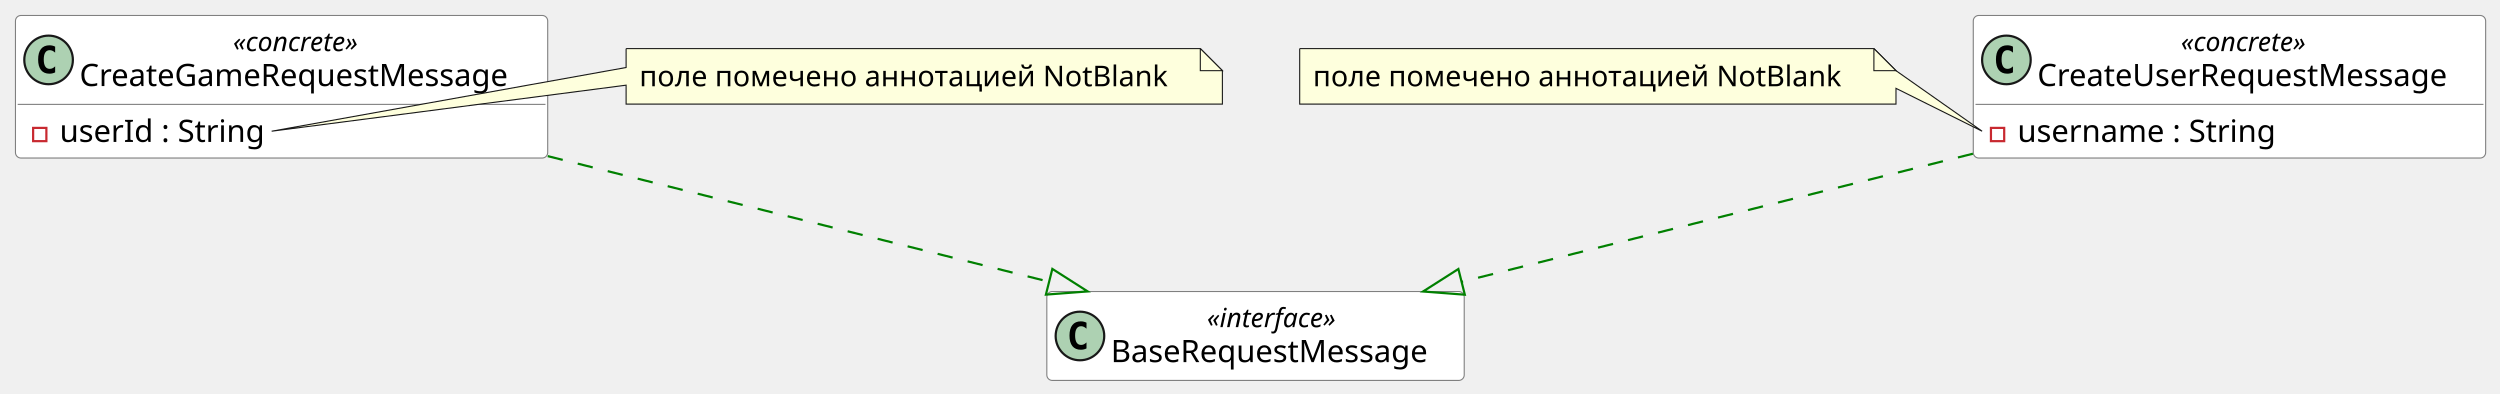
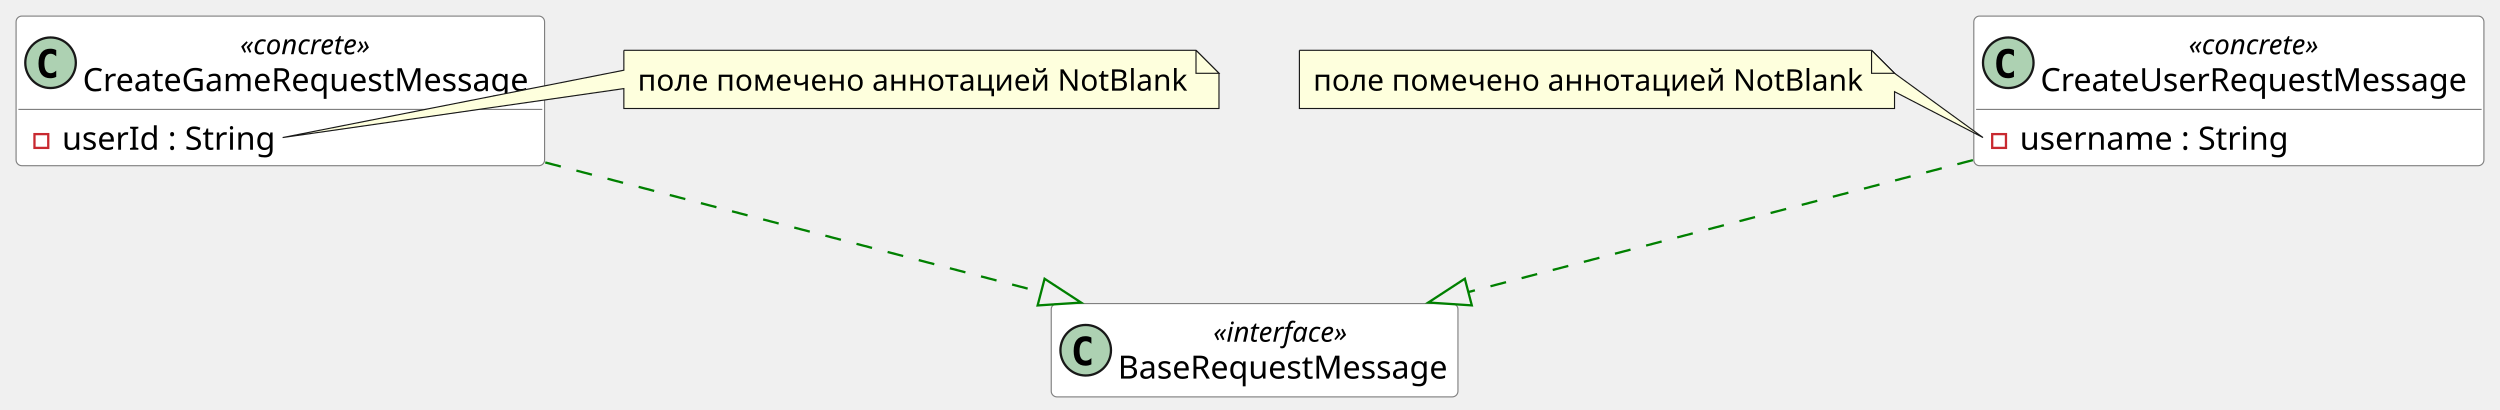
- <svg xmlns="http://www.w3.org/2000/svg" contentStyleType="text/css" height="178px" preserveAspectRatio="none" style="width:1132px;height:178px;background:#FFFFFF;" version="1.1" viewBox="0 0 1132 178" width="1132px" zoomAndPan="magnify">
+ <svg xmlns="http://www.w3.org/2000/svg" contentStyleType="text/css" height="178px" preserveAspectRatio="none" style="width:1088px;height:178px;background:#FFFFFF;" version="1.1" viewBox="0 0 1088 178" width="1088px" zoomAndPan="magnify">
  <defs />
  <g>
    <g id="elem_BaseRequestMessage">
-       <rect codeLine="205" fill="#FFFFFF" height="40.266" id="BaseRequestMessage" rx="2.5" ry="2.5" style="stroke:#808080;stroke-width:0.5;" width="189" x="474" y="132" />
-       <ellipse cx="489" cy="152.133" fill="#ADD1B2" rx="11" ry="11" style="stroke:#181818;stroke-width:1.0;" />
-       <path d="M491.969,157.773 Q491.391,158.07 490.75,158.211 Q490.109,158.367 489.406,158.367 Q486.906,158.367 485.578,156.727 Q484.266,155.07 484.266,151.945 Q484.266,148.82 485.578,147.164 Q486.906,145.508 489.406,145.508 Q490.109,145.508 490.75,145.664 Q491.406,145.82 491.969,146.117 L491.969,148.836 Q491.344,148.258 490.75,147.992 Q490.156,147.711 489.531,147.711 Q488.188,147.711 487.5,148.789 Q486.812,149.852 486.812,151.945 Q486.812,154.039 487.5,155.117 Q488.188,156.18 489.531,156.18 Q490.156,156.18 490.75,155.914 Q491.344,155.633 491.969,155.055 L491.969,157.773 Z " fill="#000000" />
-       <text fill="#000000" font-family="sans-serif" font-size="12" font-style="italic" lengthAdjust="spacing" textLength="70" x="546.5" y="148.139">«interface»</text>
-       <text fill="#000000" font-family="sans-serif" font-size="14" lengthAdjust="spacing" textLength="157" x="503" y="163.964">BaseRequestMessage</text>
+       <rect codeLine="205" fill="#FFFFFF" height="40.621" id="BaseRequestMessage" rx="2.5" ry="2.5" style="stroke:#808080;stroke-width:0.5;" width="177" x="457.5" y="132.11" />
+       <ellipse cx="472.5" cy="152.421" fill="#ADD1B2" rx="11" ry="11" style="stroke:#181818;stroke-width:1.0;" />
+       <path d="M474.973,158.564 Q474.392,158.862 473.753,159.012 Q473.114,159.161 472.408,159.161 Q469.901,159.161 468.582,157.509 Q467.262,155.858 467.262,152.737 Q467.262,149.607 468.582,147.955 Q469.901,146.303 472.408,146.303 Q473.114,146.303 473.761,146.453 Q474.409,146.602 474.973,146.901 L474.973,149.624 Q474.342,149.043 473.749,148.773 Q473.155,148.503 472.524,148.503 Q471.18,148.503 470.495,149.57 Q469.81,150.636 469.81,152.737 Q469.81,154.828 470.495,155.895 Q471.18,156.962 472.524,156.962 Q473.155,156.962 473.749,156.692 Q474.342,156.422 474.973,155.841 Z " fill="#000000" />
+       <text fill="#000000" font-family="sans-serif" font-size="12" font-style="italic" lengthAdjust="spacing" textLength="62" x="528" y="148.712">«interface»</text>
+       <text fill="#000000" font-family="sans-serif" font-size="14" lengthAdjust="spacing" textLength="145" x="486.5" y="164.778">BaseRequestMessage</text>
    </g>
    <g id="elem_CreateGameRequestMessage">
-       <rect codeLine="206" fill="#FFFFFF" height="64.562" id="CreateGameRequestMessage" rx="2.5" ry="2.5" style="stroke:#808080;stroke-width:0.5;" width="241" x="7" y="7" />
-       <ellipse cx="22" cy="27.133" fill="#ADD1B2" rx="11" ry="11" style="stroke:#181818;stroke-width:1.0;" />
-       <path d="M24.969,32.773 Q24.391,33.07 23.75,33.211 Q23.109,33.367 22.406,33.367 Q19.906,33.367 18.578,31.727 Q17.266,30.07 17.266,26.945 Q17.266,23.82 18.578,22.164 Q19.906,20.508 22.406,20.508 Q23.109,20.508 23.75,20.664 Q24.406,20.82 24.969,21.117 L24.969,23.836 Q24.344,23.258 23.75,22.992 Q23.156,22.711 22.531,22.711 Q21.188,22.711 20.5,23.789 Q19.812,24.852 19.812,26.945 Q19.812,29.039 20.5,30.117 Q21.188,31.18 22.531,31.18 Q23.156,31.18 23.75,30.914 Q24.344,30.633 24.969,30.055 L24.969,32.773 Z " fill="#000000" />
-       <text fill="#000000" font-family="sans-serif" font-size="12" font-style="italic" lengthAdjust="spacing" textLength="70" x="105.5" y="23.139">«concrete»</text>
-       <text fill="#000000" font-family="sans-serif" font-size="14" lengthAdjust="spacing" textLength="209" x="36" y="38.964">CreateGameRequestMessage</text>
-       <line style="stroke:#808080;stroke-width:0.5;" x1="8" x2="247" y1="47.266" y2="47.266" />
-       <rect fill="none" height="6" style="stroke:#C82930;stroke-width:1.0;" width="6" x="15" y="57.914" />
-       <text fill="#000000" font-family="sans-serif" font-size="14" lengthAdjust="spacing" textLength="96" x="27" y="64.261">userId : String</text>
+       <rect codeLine="206" fill="#FFFFFF" height="65.109" id="CreateGameRequestMessage" rx="2.5" ry="2.5" style="stroke:#808080;stroke-width:0.5;" width="230" x="7" y="7" />
+       <ellipse cx="22" cy="27.311" fill="#ADD1B2" rx="11" ry="11" style="stroke:#181818;stroke-width:1.0;" />
+       <path d="M24.473,33.454 Q23.892,33.752 23.253,33.902 Q22.614,34.051 21.908,34.051 Q19.401,34.051 18.081,32.399 Q16.762,30.748 16.762,27.627 Q16.762,24.497 18.081,22.845 Q19.401,21.193 21.908,21.193 Q22.614,21.193 23.261,21.343 Q23.909,21.492 24.473,21.791 L24.473,24.514 Q23.842,23.933 23.249,23.663 Q22.655,23.393 22.024,23.393 Q20.68,23.393 19.995,24.46 Q19.31,25.526 19.31,27.627 Q19.31,29.718 19.995,30.785 Q20.68,31.852 22.024,31.852 Q22.655,31.852 23.249,31.582 Q23.842,31.312 24.473,30.731 Z " fill="#000000" />
+       <text fill="#000000" font-family="sans-serif" font-size="12" font-style="italic" lengthAdjust="spacing" textLength="61" x="104.5" y="23.602">«concrete»</text>
+       <text fill="#000000" font-family="sans-serif" font-size="14" lengthAdjust="spacing" textLength="198" x="36" y="39.668">CreateGameRequestMessage</text>
+       <line style="stroke:#808080;stroke-width:0.5;" x1="8" x2="236" y1="47.621" y2="47.621" />
+       <rect fill="none" height="6" style="stroke:#C82930;stroke-width:1.0;" width="6" x="15" y="58.365" />
+       <text fill="#000000" font-family="sans-serif" font-size="14" lengthAdjust="spacing" textLength="96" x="27" y="65.156">userId : String</text>
    </g>
-     <path d="M283.5,22 L283.5,30.566 L123,59.414 L283.5,38.566 L283.5,47.133 A0,0 0 0 0 283.5,47.133 L553.5,47.133 A0,0 0 0 0 553.5,47.133 L553.5,32 L543.5,22 L283.5,22 A0,0 0 0 0 283.5,22 " fill="#FEFFDD" style="stroke:#181818;stroke-width:0.5;" />
-     <path d="M543.5,22 L543.5,32 L553.5,32 L543.5,22 " fill="#FEFFDD" style="stroke:#181818;stroke-width:0.5;" />
-     <text fill="#000000" font-family="sans-serif" font-size="13" lengthAdjust="spacing" textLength="249" x="289.5" y="39.067">поле помечено аннотацией NotBlank</text>
+     <path d="M271.5,21.9 L271.5,30.555 L123,59.865 L271.5,38.555 L271.5,47.211 A0,0 0 0 0 271.5,47.211 L530.5,47.211 A0,0 0 0 0 530.5,47.211 L530.5,31.9 L520.5,21.9 L271.5,21.9 A0,0 0 0 0 271.5,21.9 " fill="#FEFFDD" style="stroke:#181818;stroke-width:0.5;" />
+     <path d="M520.5,21.9 L520.5,31.9 L530.5,31.9 L520.5,21.9 " fill="#FEFFDD" style="stroke:#181818;stroke-width:0.5;" />
+     <text fill="#000000" font-family="sans-serif" font-size="13" lengthAdjust="spacing" textLength="238" x="277.5" y="39.468">поле помечено аннотацией NotBlank</text>
    <g id="elem_CreateUserRequestMessage">
-       <rect codeLine="213" fill="#FFFFFF" height="64.562" id="CreateUserRequestMessage" rx="2.5" ry="2.5" style="stroke:#808080;stroke-width:0.5;" width="232" x="893.5" y="7" />
-       <ellipse cx="908.5" cy="27.133" fill="#ADD1B2" rx="11" ry="11" style="stroke:#181818;stroke-width:1.0;" />
-       <path d="M911.469,32.773 Q910.891,33.07 910.25,33.211 Q909.609,33.367 908.906,33.367 Q906.406,33.367 905.078,31.727 Q903.766,30.07 903.766,26.945 Q903.766,23.82 905.078,22.164 Q906.406,20.508 908.906,20.508 Q909.609,20.508 910.25,20.664 Q910.906,20.82 911.469,21.117 L911.469,23.836 Q910.844,23.258 910.25,22.992 Q909.656,22.711 909.031,22.711 Q907.688,22.711 907,23.789 Q906.312,24.852 906.312,26.945 Q906.312,29.039 907,30.117 Q907.688,31.18 909.031,31.18 Q909.656,31.18 910.25,30.914 Q910.844,30.633 911.469,30.055 L911.469,32.773 Z " fill="#000000" />
-       <text fill="#000000" font-family="sans-serif" font-size="12" font-style="italic" lengthAdjust="spacing" textLength="70" x="987.5" y="23.139">«concrete»</text>
-       <text fill="#000000" font-family="sans-serif" font-size="14" lengthAdjust="spacing" textLength="200" x="922.5" y="38.964">CreateUserRequestMessage</text>
-       <line style="stroke:#808080;stroke-width:0.5;" x1="894.5" x2="1124.5" y1="47.266" y2="47.266" />
-       <rect fill="none" height="6" style="stroke:#C82930;stroke-width:1.0;" width="6" x="901.5" y="57.914" />
-       <text fill="#000000" font-family="sans-serif" font-size="14" lengthAdjust="spacing" textLength="123" x="913.5" y="64.261">username : String</text>
+       <rect codeLine="213" fill="#FFFFFF" height="65.109" id="CreateUserRequestMessage" rx="2.5" ry="2.5" style="stroke:#808080;stroke-width:0.5;" width="222" x="859" y="7" />
+       <ellipse cx="874" cy="27.311" fill="#ADD1B2" rx="11" ry="11" style="stroke:#181818;stroke-width:1.0;" />
+       <path d="M876.473,33.454 Q875.892,33.752 875.253,33.902 Q874.614,34.051 873.908,34.051 Q871.401,34.051 870.082,32.399 Q868.762,30.748 868.762,27.627 Q868.762,24.497 870.082,22.845 Q871.401,21.193 873.908,21.193 Q874.614,21.193 875.261,21.343 Q875.909,21.492 876.473,21.791 L876.473,24.514 Q875.842,23.933 875.249,23.663 Q874.655,23.393 874.024,23.393 Q872.68,23.393 871.995,24.46 Q871.31,25.526 871.31,27.627 Q871.31,29.718 871.995,30.785 Q872.68,31.852 874.024,31.852 Q874.655,31.852 875.249,31.582 Q875.842,31.312 876.473,30.731 Z " fill="#000000" />
+       <text fill="#000000" font-family="sans-serif" font-size="12" font-style="italic" lengthAdjust="spacing" textLength="61" x="952.5" y="23.602">«concrete»</text>
+       <text fill="#000000" font-family="sans-serif" font-size="14" lengthAdjust="spacing" textLength="190" x="888" y="39.668">CreateUserRequestMessage</text>
+       <line style="stroke:#808080;stroke-width:0.5;" x1="860" x2="1080" y1="47.621" y2="47.621" />
+       <rect fill="none" height="6" style="stroke:#C82930;stroke-width:1.0;" width="6" x="867" y="58.365" />
+       <text fill="#000000" font-family="sans-serif" font-size="14" lengthAdjust="spacing" textLength="121" x="879" y="65.156">username : String</text>
    </g>
-     <path d="M588.5,22 L588.5,47.133 A0,0 0 0 0 588.5,47.133 L858.5,47.133 A0,0 0 0 0 858.5,47.133 L858.5,40 L897.5,59.414 L858.5,32 L858.5,32 L848.5,22 L588.5,22 A0,0 0 0 0 588.5,22 " fill="#FEFFDD" style="stroke:#181818;stroke-width:0.5;" />
-     <path d="M848.5,22 L848.5,32 L858.5,32 L848.5,22 " fill="#FEFFDD" style="stroke:#181818;stroke-width:0.5;" />
-     <text fill="#000000" font-family="sans-serif" font-size="13" lengthAdjust="spacing" textLength="249" x="594.5" y="39.067">поле помечено аннотацией NotBlank</text>
+     <path d="M565.5,21.9 L565.5,47.211 A0,0 0 0 0 565.5,47.211 L824.5,47.211 A0,0 0 0 0 824.5,47.211 L824.5,39.9 L863,59.865 L824.5,31.9 L824.5,31.9 L814.5,21.9 L565.5,21.9 A0,0 0 0 0 565.5,21.9 " fill="#FEFFDD" style="stroke:#181818;stroke-width:0.5;" />
+     <path d="M814.5,21.9 L814.5,31.9 L824.5,31.9 L814.5,21.9 " fill="#FEFFDD" style="stroke:#181818;stroke-width:0.5;" />
+     <text fill="#000000" font-family="sans-serif" font-size="13" lengthAdjust="spacing" textLength="238" x="571.5" y="39.468">поле помечено аннотацией NotBlank</text>
    <g id="link_CreateGameRequestMessage_BaseRequestMessage">
-       <path codeLine="220" d="M248.01,70.69 C326.04,90.25 407.82,110.733 475.04,127.583 " fill="none" id="CreateGameRequestMessage-to-BaseRequestMessage" style="stroke:#008000;stroke-width:1.0;stroke-dasharray:7.0,7.0;" />
-       <polygon fill="none" points="492.5,131.96,476.499,121.763,473.581,133.403,492.5,131.96" style="stroke:#008000;stroke-width:1.0;" />
+       <path codeLine="220" d="M237.3,70.7 C311.48,90.1 388.346,110.196 453.086,127.126 " fill="none" id="CreateGameRequestMessage-to-BaseRequestMessage" style="stroke:#008000;stroke-width:1.0;stroke-dasharray:7.0,7.0;" />
+       <polygon fill="none" points="470.5,131.68,454.604,121.321,451.568,132.931,470.5,131.68" style="stroke:#008000;stroke-width:1.0;" />
    </g>
    <g id="link_CreateUserRequestMessage_BaseRequestMessage">
-       <path codeLine="221" d="M893.34,69.6 C814.62,89.33 730.291,110.467 661.811,127.617 " fill="none" id="CreateUserRequestMessage-to-BaseRequestMessage" style="stroke:#008000;stroke-width:1.0;stroke-dasharray:7.0,7.0;" />
-       <polygon fill="none" points="644.35,131.99,663.268,133.437,660.353,121.797,644.35,131.99" style="stroke:#008000;stroke-width:1.0;" />
+       <path codeLine="221" d="M858.6,69.68 C783.89,89.22 704.895,109.878 639.015,127.098 " fill="none" id="CreateUserRequestMessage-to-BaseRequestMessage" style="stroke:#008000;stroke-width:1.0;stroke-dasharray:7.0,7.0;" />
+       <polygon fill="none" points="621.6,131.65,640.532,132.903,637.498,121.293,621.6,131.65" style="stroke:#008000;stroke-width:1.0;" />
    </g>
  </g>
</svg>
